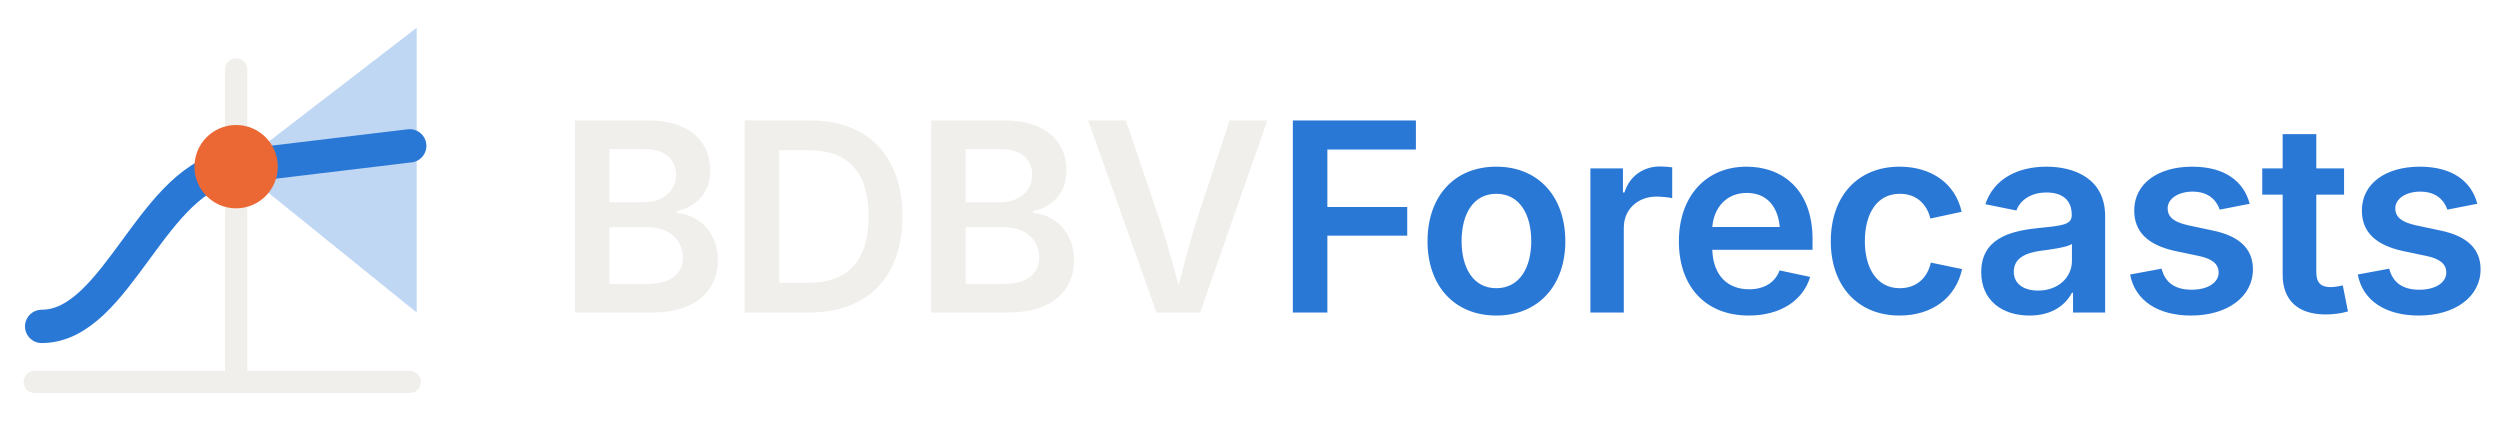
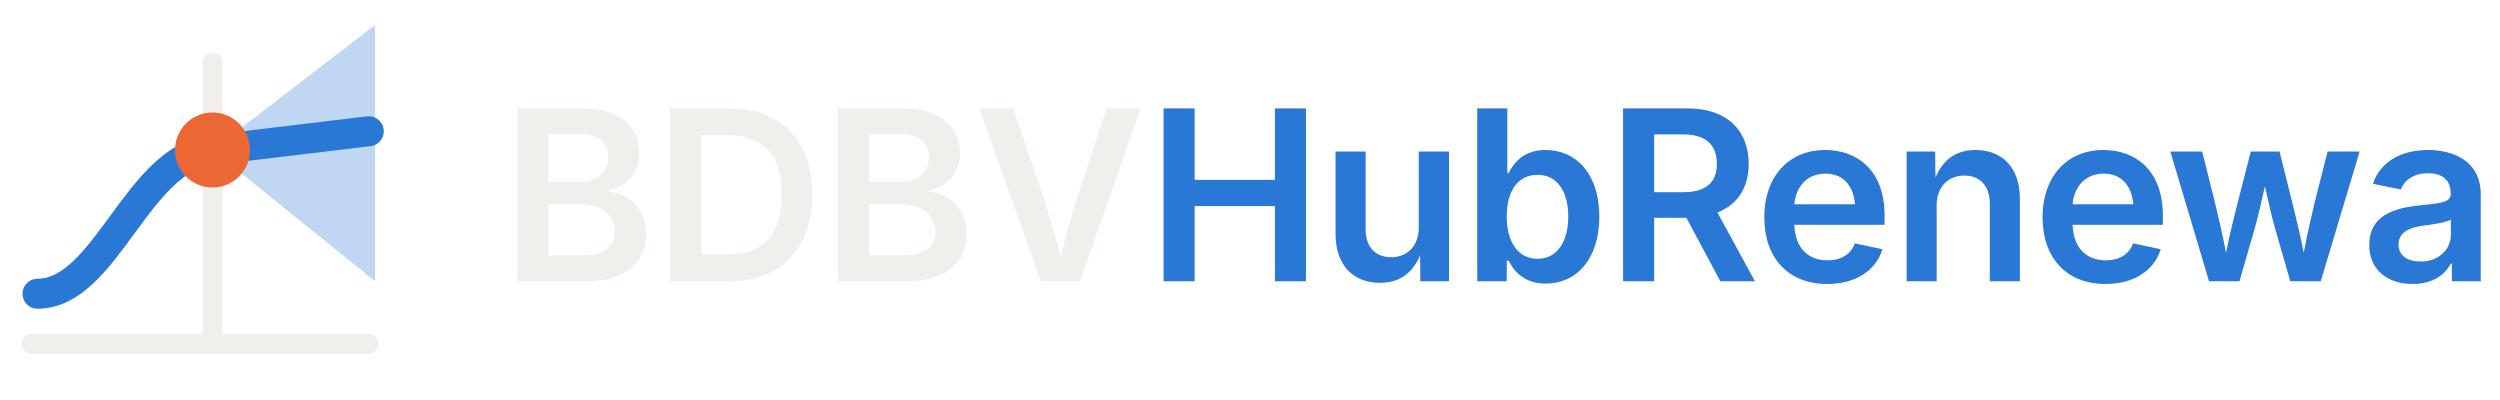
- <svg xmlns="http://www.w3.org/2000/svg" viewBox="0 0 180 32" role="img">
+ <svg xmlns="http://www.w3.org/2000/svg" viewBox="0 0 200 32" role="img">
  <path d="M17 12L30 2V22.5Z" fill="#2a78d6" fill-opacity="0.3" />
  <path d="M17 12L29.5 10.5" fill="none" stroke="#2a78d6" stroke-width="2.4" stroke-linecap="round" />
  <path stroke="#f0efec" d="M2.5 27.5H29.5M17 5V27.5" fill="none" stroke-width="1.6" stroke-linecap="round" />
  <path d="M3 23.5C8.5 23.5 11 12.5 17 12" fill="none" stroke="#2a78d6" stroke-width="2.4" stroke-linecap="round" />
  <circle cx="17" cy="12" r="3" fill="#eb6834" />
-   <text x="40" y="22.5" fill="#f0efec" font-family="Inter, 'Helvetica Neue', Helvetica, Arial, sans-serif" font-size="19" font-weight="600" letter-spacing="-0.3" textLength="136" lengthAdjust="spacingAndGlyphs">BDBV<tspan fill="#2a78d6">Forecasts</tspan>
+   <text x="40" y="22.5" fill="#f0efec" font-family="Inter, 'Helvetica Neue', Helvetica, Arial, sans-serif" font-size="19" font-weight="600" letter-spacing="-0.3" textLength="156" lengthAdjust="spacingAndGlyphs">BDBV<tspan fill="#2a78d6">HubRenewal</tspan>
  </text>
</svg>
